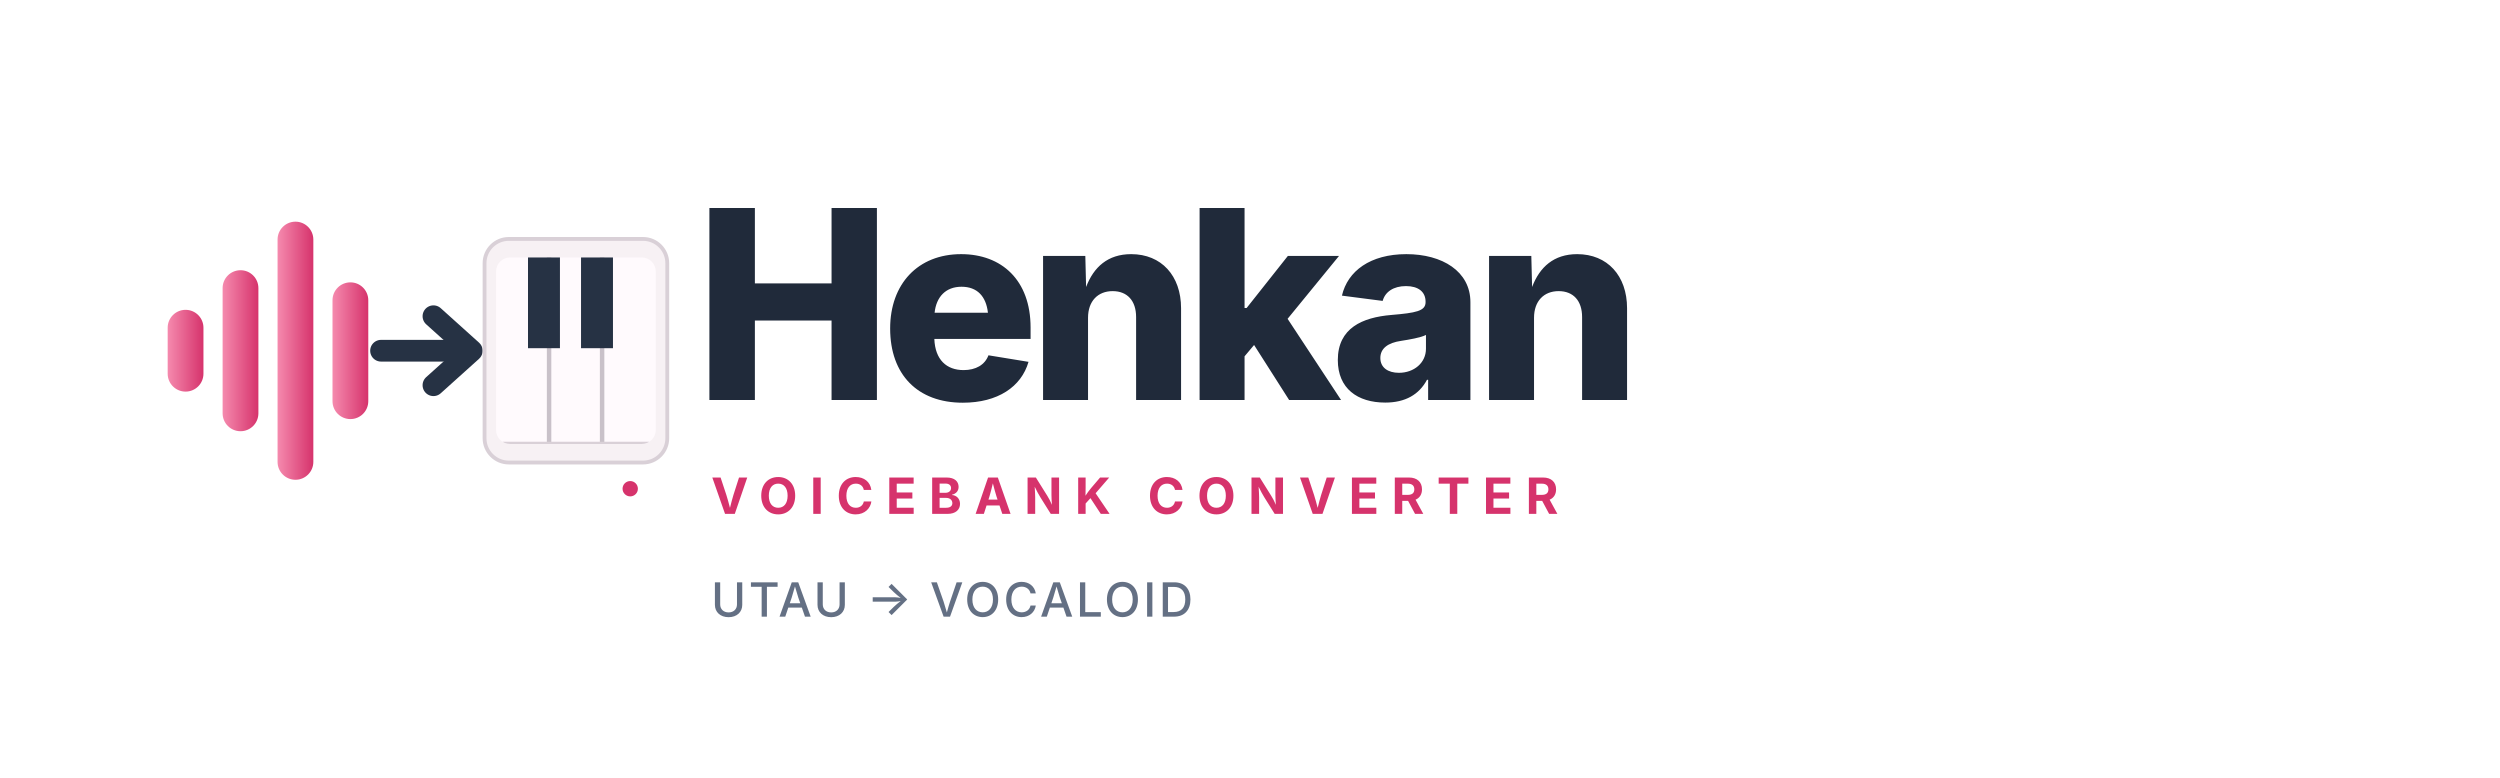
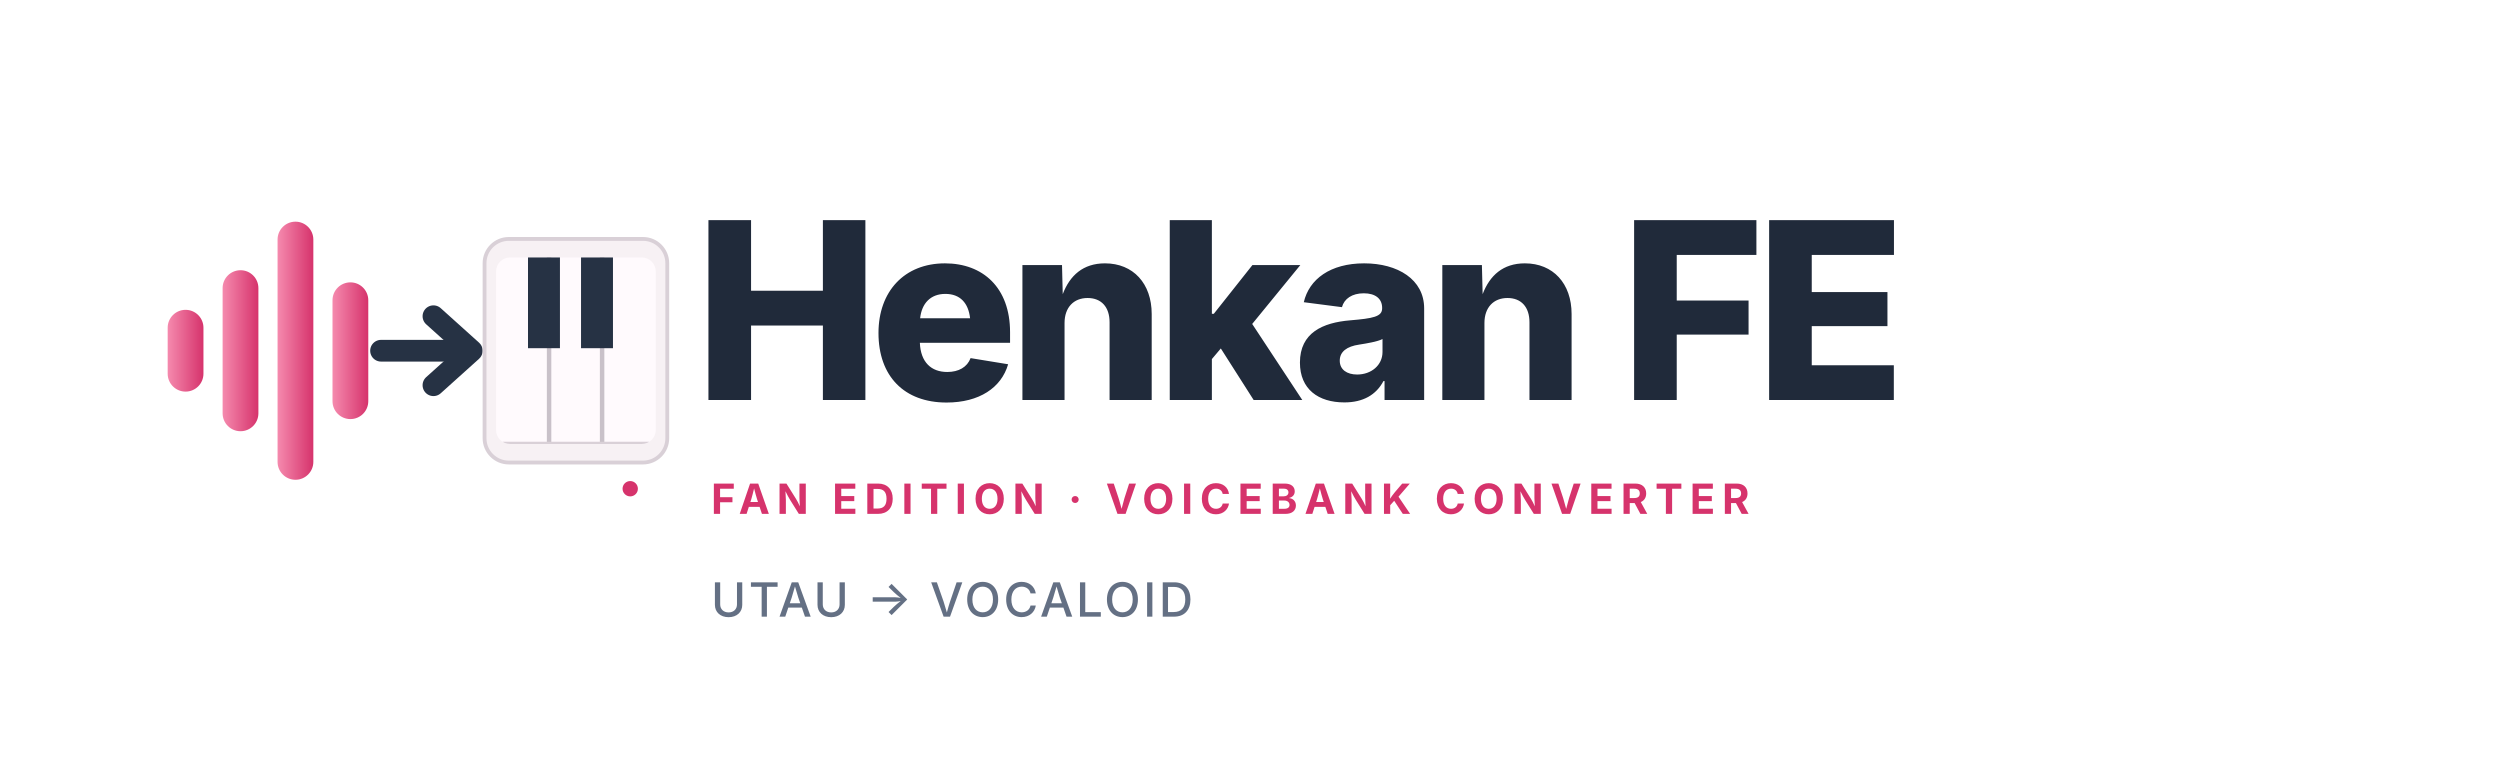
<svg xmlns="http://www.w3.org/2000/svg" viewBox="0 0 1800 560" width="1800" height="560" role="img" aria-labelledby="title desc">
  <defs>
    <linearGradient id="pink" x1="0" y1="0" x2="1" y2="0">
      <stop offset="0" stop-color="#f58aae" />
      <stop offset="1" stop-color="#d6336c" />
    </linearGradient>
    <clipPath id="keyClip">
      <rect x="646" y="366" width="250" height="292" rx="22" />
    </clipPath>
  </defs>
  <g transform="translate(60,17) scale(.46)">
    <g fill="url(#pink)">
      <rect x="132" y="448" width="56" height="128" rx="28" />
      <rect x="218" y="386" width="56" height="252" rx="28" />
      <rect x="304" y="310" width="56" height="404" rx="28" />
      <rect x="390" y="405" width="56" height="214" rx="28" />
    </g>
    <path d="M466 512H580" fill="none" stroke="#263244" stroke-width="34" stroke-linecap="round" />
    <path d="M548 458L608 512L548 566" fill="none" stroke="#263244" stroke-width="34" stroke-linecap="round" stroke-linejoin="round" />
    <rect x="628" y="337" width="286" height="350" rx="38" fill="#f7f1f4" />
    <g clip-path="url(#keyClip)">
      <rect x="646" y="366" width="250" height="292" fill="#fffafd" />
      <path d="M729 366V658M812 366V658" stroke="#c9c1c9" stroke-width="7" />
      <path d="M696 366V508H746V366M779 366V508H829V366" fill="#263244" />
      <path d="M646 658H896" stroke="#d9d0d7" stroke-width="7" />
    </g>
    <rect x="628" y="337" width="286" height="350" rx="38" fill="none" stroke="#d9d0d7" stroke-width="6" />
    <circle cx="856" cy="728" r="12" fill="#d6336c" />
  </g>
-   <text x="500" y="288" fill="#202a3a" font-family="Inter, Segoe UI, Arial, sans-serif" font-size="190" font-weight="760" letter-spacing="-8">Henkan</text>
-   <text x="512" y="370" fill="#d6336c" font-family="Inter, Segoe UI, Arial, sans-serif" font-size="36" font-weight="700" letter-spacing="9">VOICEBANK CONVERTER</text>
+   <text x="500" y="288" fill="#202a3a" font-family="Inter, Segoe UI, Arial, sans-serif" font-size="178" font-weight="760" letter-spacing="-7">Henkan FE</text>
+   <text x="512" y="370" fill="#d6336c" font-family="Inter, Segoe UI, Arial, sans-serif" font-size="30" font-weight="700" letter-spacing="5">FAN EDITION  ·  VOICEBANK CONVERTER</text>
  <text x="512" y="444" fill="#647084" font-family="Inter, Segoe UI, Arial, sans-serif" font-size="34" font-weight="500" letter-spacing="2">UTAU  →  VOCALOID</text>
</svg>
